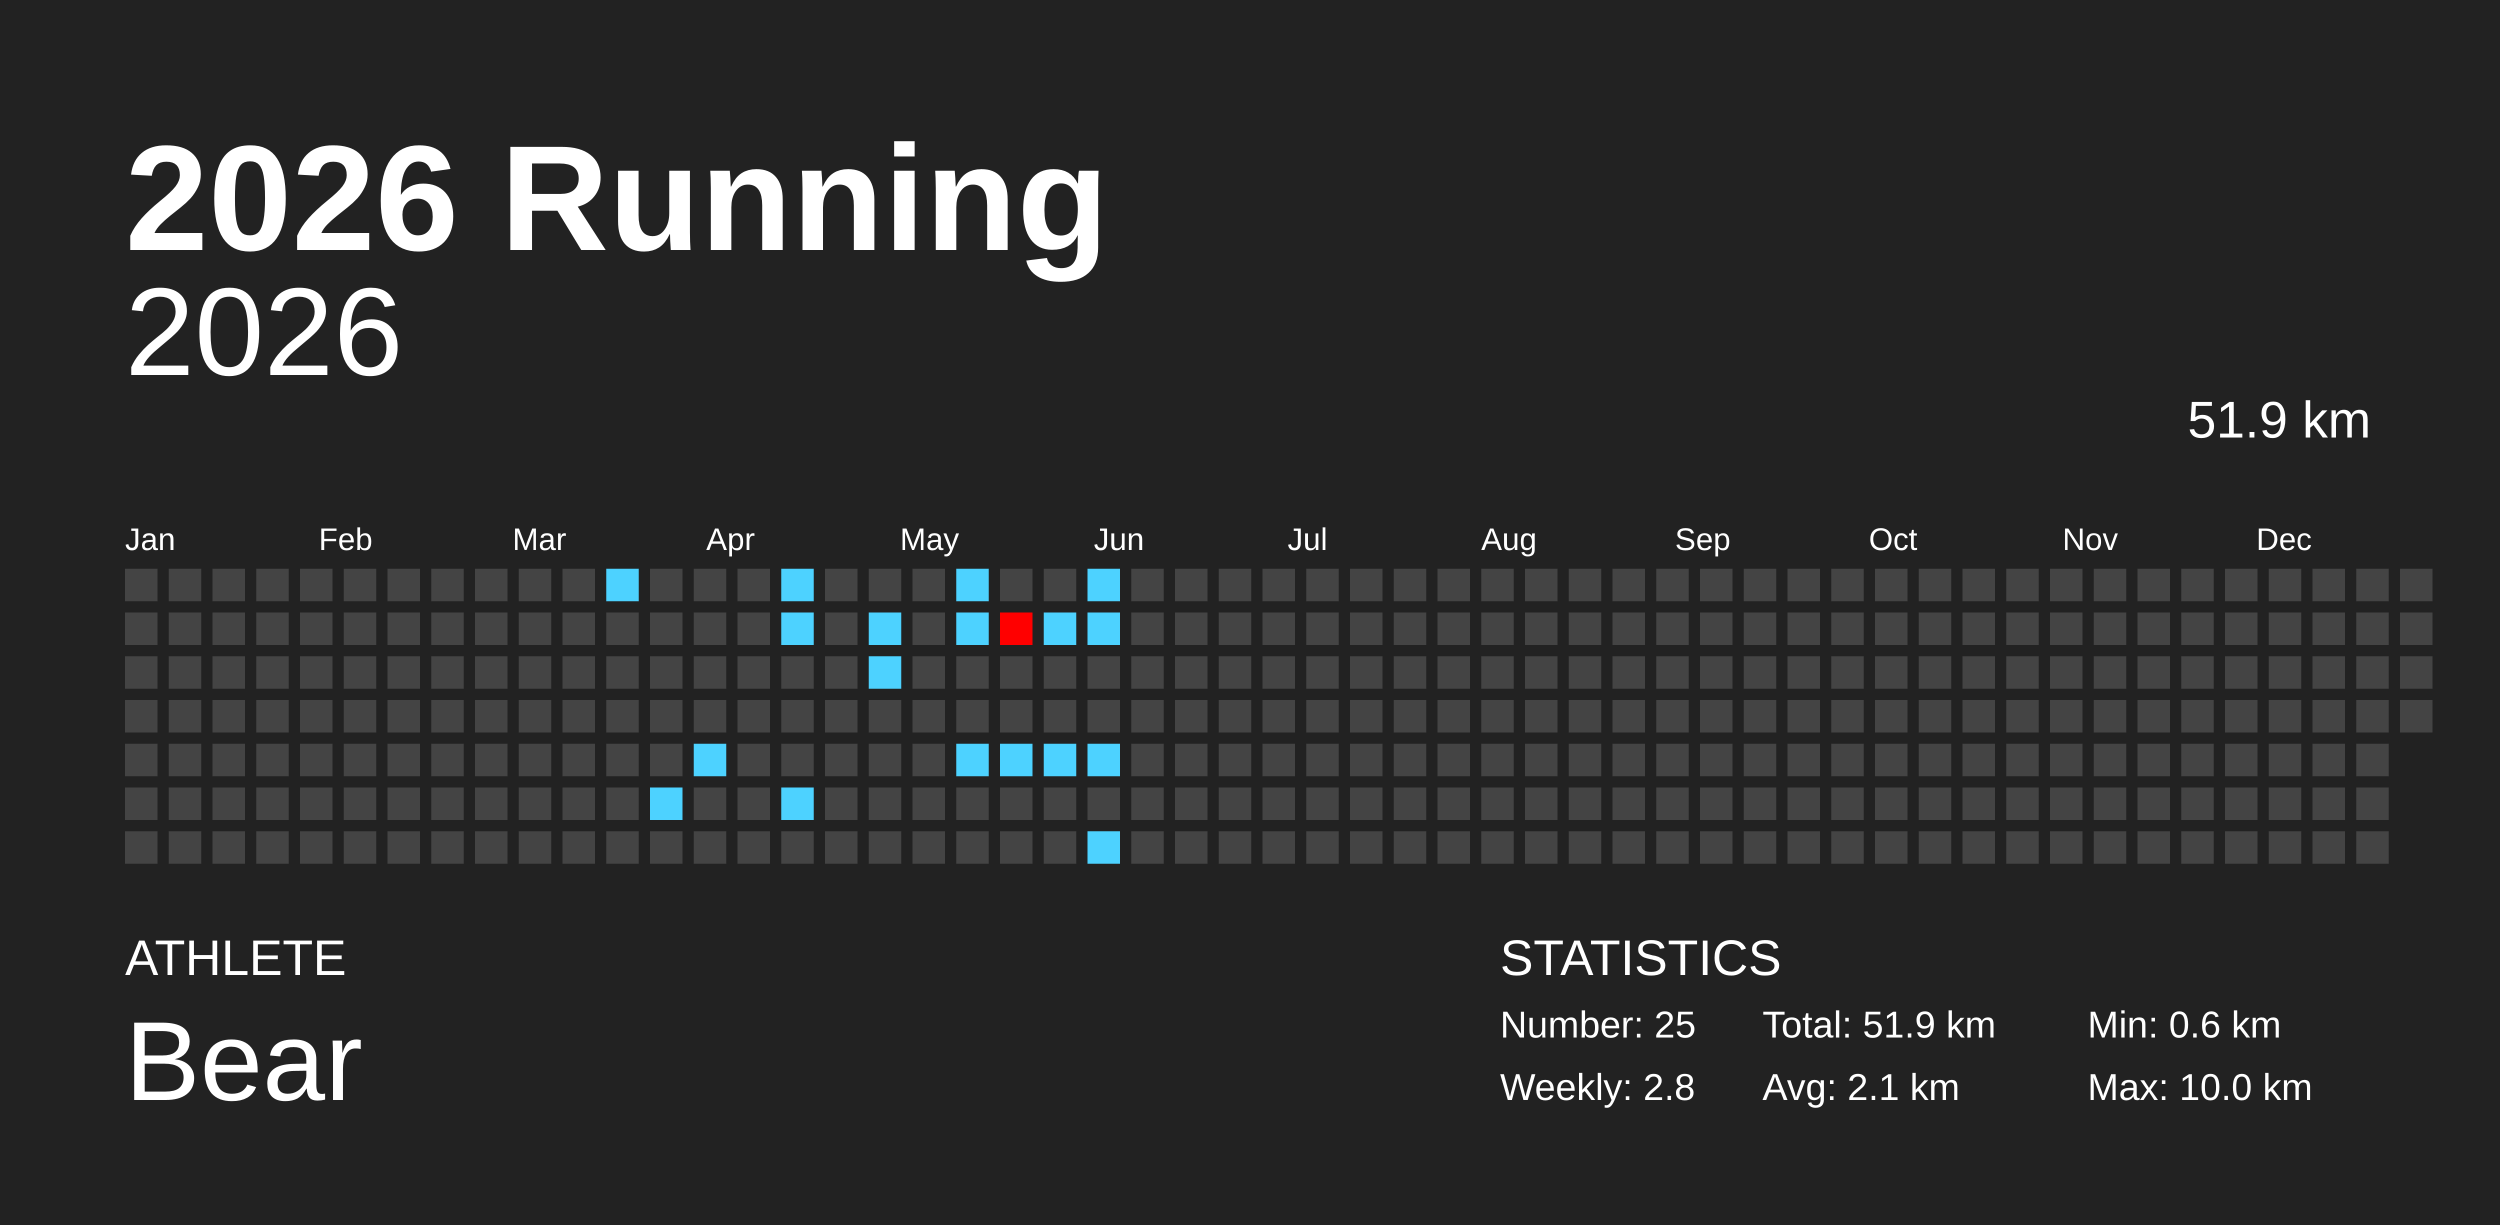
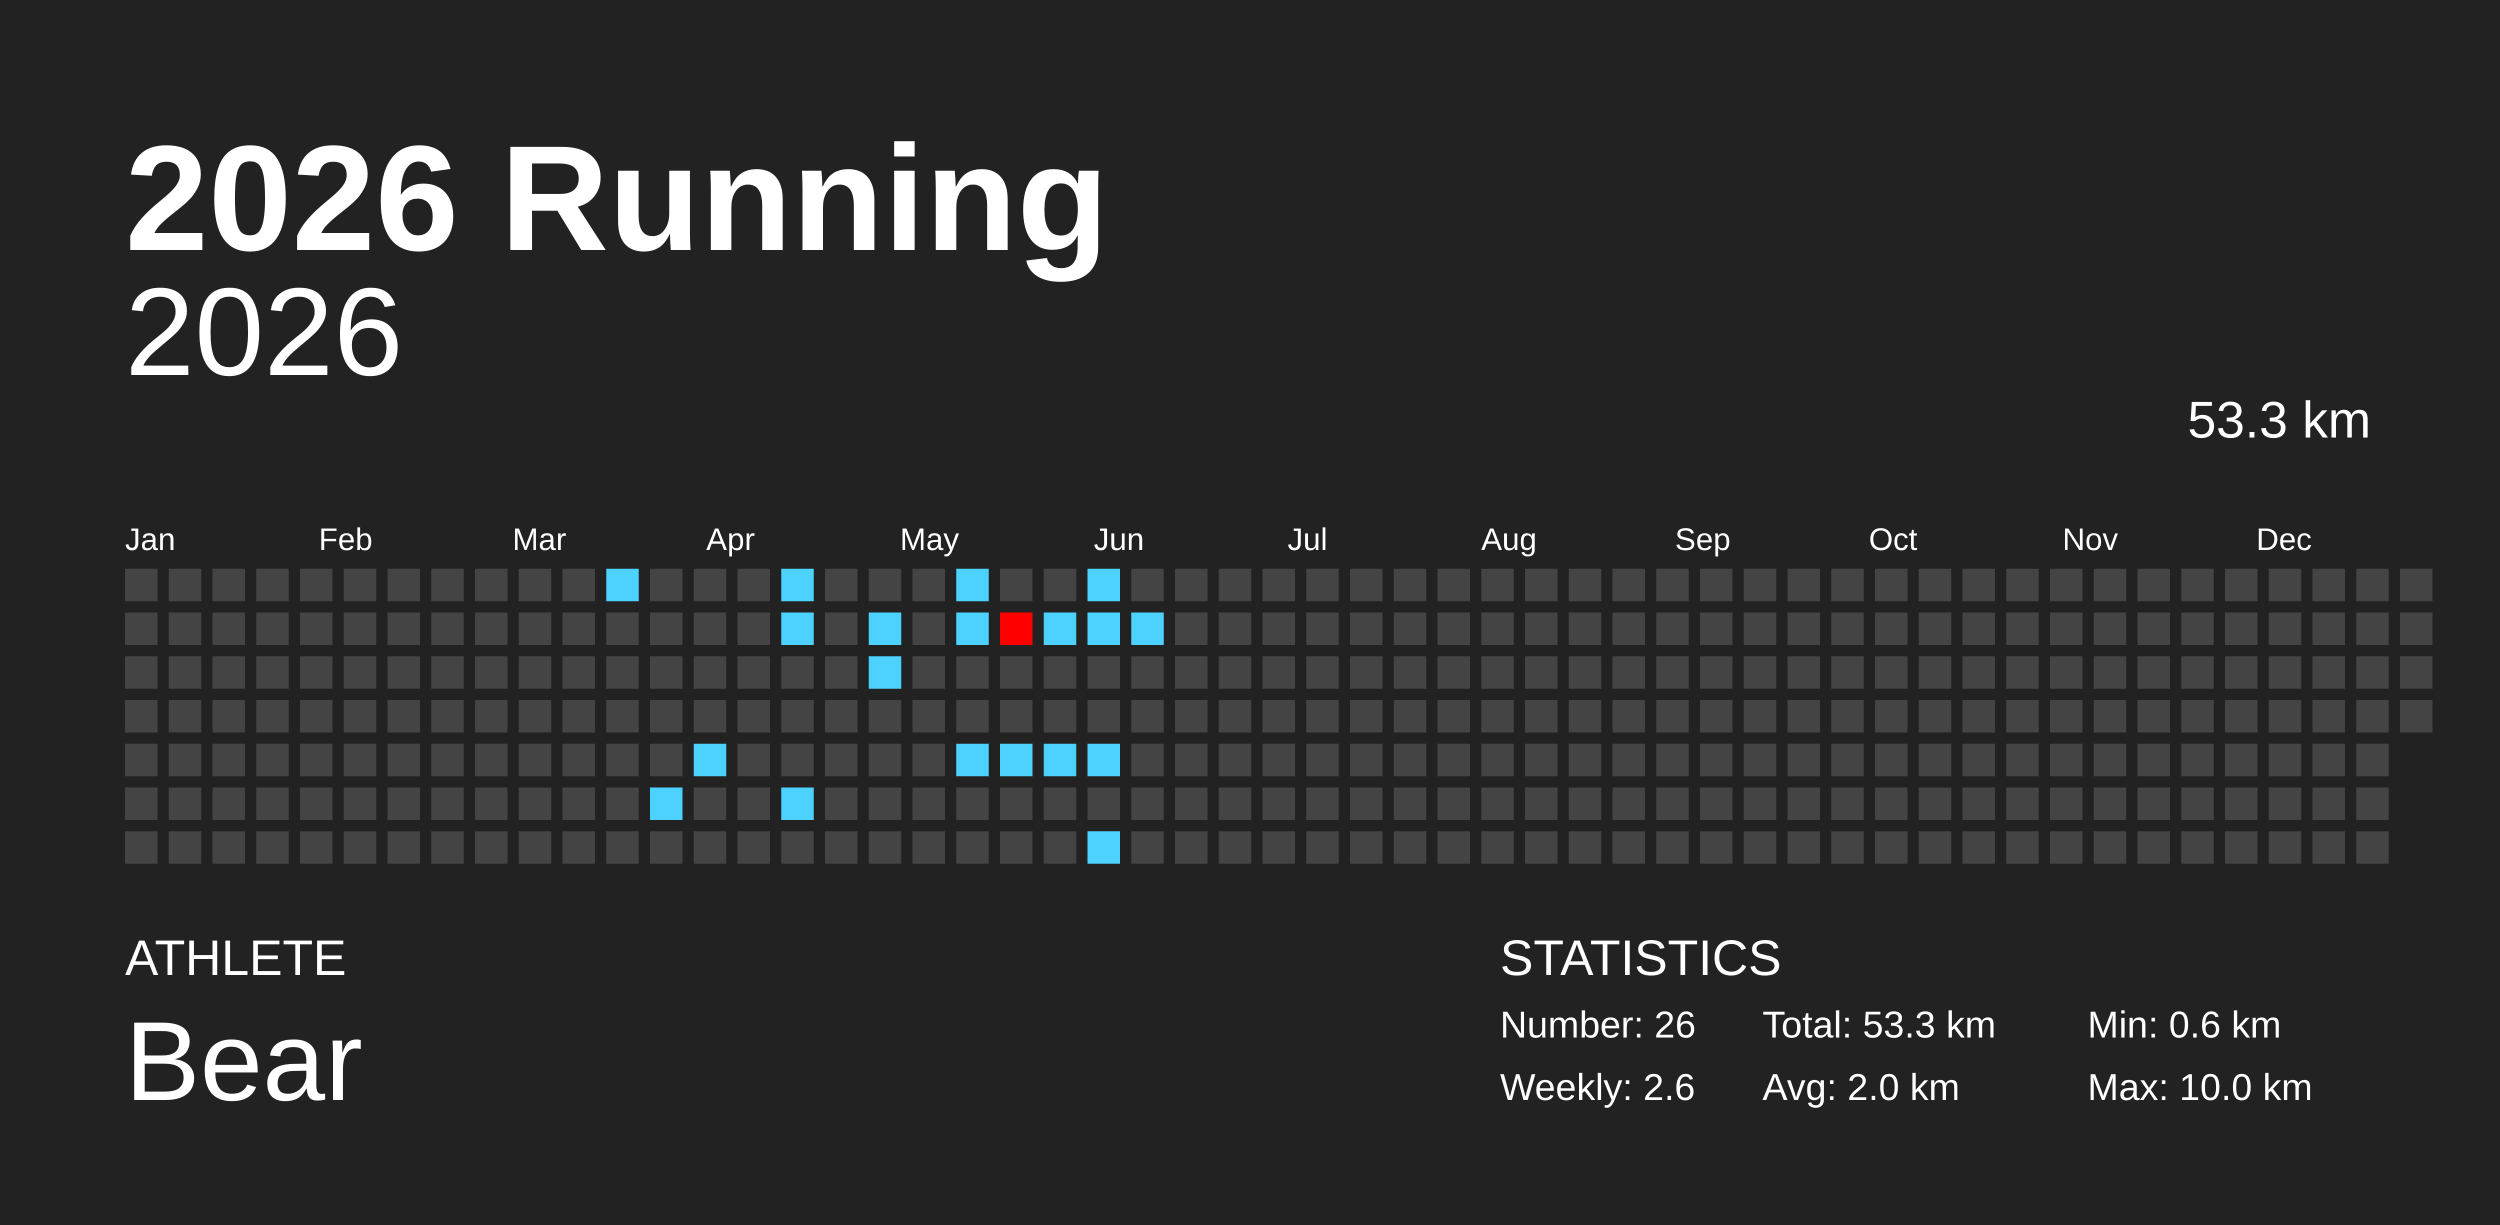
<svg xmlns="http://www.w3.org/2000/svg" baseProfile="full" height="98mm" version="1.1" viewBox="0,0,200,98" width="200mm">
  <defs />
  <rect fill="#222222" height="98" width="200" x="0" y="0" />
  <text fill="#FFFFFF" style="font-size:12px; font-family:Arial; font-weight:bold;" x="10" y="20">2026 Running</text>
  <text fill="#FFFFFF" style="font-size:4px; font-family:Arial" x="10" y="78">ATHLETE</text>
  <text fill="#FFFFFF" style="font-size:9px; font-family:Arial" x="10" y="88">Bear</text>
  <text fill="#FFFFFF" style="font-size:4px; font-family:Arial" x="120" y="78">STATISTICS</text>
-   <text fill="#FFFFFF" style="font-size:3px; font-family:Arial" x="120" y="83">Number: 25</text>
-   <text fill="#FFFFFF" style="font-size:3px; font-family:Arial" x="120" y="88">Weekly: 2.8</text>
-   <text fill="#FFFFFF" style="font-size:3px; font-family:Arial" x="141" y="83">Total: 51.9 km</text>
-   <text fill="#FFFFFF" style="font-size:3px; font-family:Arial" x="141" y="88">Avg: 2.1 km</text>
+   <text fill="#FFFFFF" style="font-size:3px; font-family:Arial" x="120" y="83">Number: 26</text>
+   <text fill="#FFFFFF" style="font-size:3px; font-family:Arial" x="120" y="88">Weekly: 2.6</text>
+   <text fill="#FFFFFF" style="font-size:3px; font-family:Arial" x="141" y="83">Total: 53.3 km</text>
+   <text fill="#FFFFFF" style="font-size:3px; font-family:Arial" x="141" y="88">Avg: 2.0 km</text>
  <text fill="#FFFFFF" style="font-size:3px; font-family:Arial" x="167" y="83">Min: 0.6 km</text>
  <text fill="#FFFFFF" style="font-size:3px; font-family:Arial" x="167" y="88">Max: 10.0 km</text>
  <text alignment-baseline="hanging" fill="#FFFFFF" style="font-size:10.0px; font-family:Arial;" x="10" y="30">2026</text>
-   <text alignment-baseline="hanging" fill="#FFFFFF" style="font-size:4.125px; font-family:Arial;" x="175" y="35">51.9 km</text>
+   <text alignment-baseline="hanging" fill="#FFFFFF" style="font-size:4.125px; font-family:Arial;" x="175" y="35">53.3 km</text>
  <text fill="#FFFFFF" style="font-size:2.5px; font-family:Arial" x="10.0" y="44">Jan</text>
  <text fill="#FFFFFF" style="font-size:2.5px; font-family:Arial" x="25.5" y="44">Feb</text>
  <text fill="#FFFFFF" style="font-size:2.5px; font-family:Arial" x="41.0" y="44">Mar</text>
  <text fill="#FFFFFF" style="font-size:2.5px; font-family:Arial" x="56.5" y="44">Apr</text>
  <text fill="#FFFFFF" style="font-size:2.5px; font-family:Arial" x="72.0" y="44">May</text>
  <text fill="#FFFFFF" style="font-size:2.5px; font-family:Arial" x="87.5" y="44">Jun</text>
  <text fill="#FFFFFF" style="font-size:2.5px; font-family:Arial" x="103.0" y="44">Jul</text>
  <text fill="#FFFFFF" style="font-size:2.5px; font-family:Arial" x="118.5" y="44">Aug</text>
  <text fill="#FFFFFF" style="font-size:2.5px; font-family:Arial" x="134.0" y="44">Sep</text>
  <text fill="#FFFFFF" style="font-size:2.5px; font-family:Arial" x="149.5" y="44">Oct</text>
  <text fill="#FFFFFF" style="font-size:2.5px; font-family:Arial" x="165.0" y="44">Nov</text>
  <text fill="#FFFFFF" style="font-size:2.5px; font-family:Arial" x="180.5" y="44">Dec</text>
  <rect fill="#444444" height="2.6" width="2.6" x="10.0" y="45.5" />
  <rect fill="#444444" height="2.6" width="2.6" x="10.0" y="49.0" />
  <rect fill="#444444" height="2.6" width="2.6" x="10.0" y="52.5" />
  <rect fill="#444444" height="2.6" width="2.6" x="10.0" y="56.0" />
  <rect fill="#444444" height="2.6" width="2.6" x="10.0" y="59.5" />
  <rect fill="#444444" height="2.6" width="2.6" x="10.0" y="63.0" />
  <rect fill="#444444" height="2.6" width="2.6" x="10.0" y="66.5" />
  <rect fill="#444444" height="2.6" width="2.6" x="13.5" y="45.5" />
  <rect fill="#444444" height="2.6" width="2.6" x="13.5" y="49.0" />
  <rect fill="#444444" height="2.6" width="2.6" x="13.5" y="52.5" />
  <rect fill="#444444" height="2.6" width="2.6" x="13.5" y="56.0" />
  <rect fill="#444444" height="2.6" width="2.6" x="13.5" y="59.5" />
  <rect fill="#444444" height="2.6" width="2.6" x="13.5" y="63.0" />
  <rect fill="#444444" height="2.6" width="2.6" x="13.5" y="66.5" />
  <rect fill="#444444" height="2.6" width="2.6" x="17.0" y="45.5" />
  <rect fill="#444444" height="2.6" width="2.6" x="17.0" y="49.0" />
  <rect fill="#444444" height="2.6" width="2.6" x="17.0" y="52.5" />
  <rect fill="#444444" height="2.6" width="2.6" x="17.0" y="56.0" />
  <rect fill="#444444" height="2.6" width="2.6" x="17.0" y="59.5" />
  <rect fill="#444444" height="2.6" width="2.6" x="17.0" y="63.0" />
  <rect fill="#444444" height="2.6" width="2.6" x="17.0" y="66.5" />
  <rect fill="#444444" height="2.6" width="2.6" x="20.5" y="45.5" />
  <rect fill="#444444" height="2.6" width="2.6" x="20.5" y="49.0" />
  <rect fill="#444444" height="2.6" width="2.6" x="20.5" y="52.5" />
  <rect fill="#444444" height="2.6" width="2.6" x="20.5" y="56.0" />
  <rect fill="#444444" height="2.6" width="2.6" x="20.5" y="59.5" />
  <rect fill="#444444" height="2.6" width="2.6" x="20.5" y="63.0" />
  <rect fill="#444444" height="2.6" width="2.6" x="20.5" y="66.5" />
  <rect fill="#444444" height="2.6" width="2.6" x="24.0" y="45.5" />
  <rect fill="#444444" height="2.6" width="2.6" x="24.0" y="49.0" />
  <rect fill="#444444" height="2.6" width="2.6" x="24.0" y="52.5" />
  <rect fill="#444444" height="2.6" width="2.6" x="24.0" y="56.0" />
  <rect fill="#444444" height="2.6" width="2.6" x="24.0" y="59.5" />
  <rect fill="#444444" height="2.6" width="2.6" x="24.0" y="63.0" />
  <rect fill="#444444" height="2.6" width="2.6" x="24.0" y="66.5" />
  <rect fill="#444444" height="2.6" width="2.6" x="27.5" y="45.5" />
  <rect fill="#444444" height="2.6" width="2.6" x="27.5" y="49.0" />
  <rect fill="#444444" height="2.6" width="2.6" x="27.5" y="52.5" />
  <rect fill="#444444" height="2.6" width="2.6" x="27.5" y="56.0" />
  <rect fill="#444444" height="2.6" width="2.6" x="27.5" y="59.5" />
  <rect fill="#444444" height="2.6" width="2.6" x="27.5" y="63.0" />
  <rect fill="#444444" height="2.6" width="2.6" x="27.5" y="66.5" />
  <rect fill="#444444" height="2.6" width="2.6" x="31.0" y="45.5" />
  <rect fill="#444444" height="2.6" width="2.6" x="31.0" y="49.0" />
  <rect fill="#444444" height="2.6" width="2.6" x="31.0" y="52.5" />
  <rect fill="#444444" height="2.6" width="2.6" x="31.0" y="56.0" />
  <rect fill="#444444" height="2.6" width="2.6" x="31.0" y="59.5" />
  <rect fill="#444444" height="2.6" width="2.6" x="31.0" y="63.0" />
  <rect fill="#444444" height="2.6" width="2.6" x="31.0" y="66.5" />
  <rect fill="#444444" height="2.6" width="2.6" x="34.5" y="45.5" />
  <rect fill="#444444" height="2.6" width="2.6" x="34.5" y="49.0" />
  <rect fill="#444444" height="2.6" width="2.6" x="34.5" y="52.5" />
  <rect fill="#444444" height="2.6" width="2.6" x="34.5" y="56.0" />
  <rect fill="#444444" height="2.6" width="2.6" x="34.5" y="59.5" />
  <rect fill="#444444" height="2.6" width="2.6" x="34.5" y="63.0" />
  <rect fill="#444444" height="2.6" width="2.6" x="34.5" y="66.5" />
  <rect fill="#444444" height="2.6" width="2.6" x="38.0" y="45.5" />
  <rect fill="#444444" height="2.6" width="2.6" x="38.0" y="49.0" />
  <rect fill="#444444" height="2.6" width="2.6" x="38.0" y="52.5" />
  <rect fill="#444444" height="2.6" width="2.6" x="38.0" y="56.0" />
  <rect fill="#444444" height="2.6" width="2.6" x="38.0" y="59.5" />
  <rect fill="#444444" height="2.6" width="2.6" x="38.0" y="63.0" />
  <rect fill="#444444" height="2.6" width="2.6" x="38.0" y="66.5" />
  <rect fill="#444444" height="2.6" width="2.6" x="41.5" y="45.5" />
  <rect fill="#444444" height="2.6" width="2.6" x="41.5" y="49.0" />
  <rect fill="#444444" height="2.6" width="2.6" x="41.5" y="52.5" />
  <rect fill="#444444" height="2.6" width="2.6" x="41.5" y="56.0" />
  <rect fill="#444444" height="2.6" width="2.6" x="41.5" y="59.5" />
  <rect fill="#444444" height="2.6" width="2.6" x="41.5" y="63.0" />
  <rect fill="#444444" height="2.6" width="2.6" x="41.5" y="66.5" />
  <rect fill="#444444" height="2.6" width="2.6" x="45.0" y="45.5" />
  <rect fill="#444444" height="2.6" width="2.6" x="45.0" y="49.0" />
  <rect fill="#444444" height="2.6" width="2.6" x="45.0" y="52.5" />
  <rect fill="#444444" height="2.6" width="2.6" x="45.0" y="56.0" />
  <rect fill="#444444" height="2.6" width="2.6" x="45.0" y="59.5" />
  <rect fill="#444444" height="2.6" width="2.6" x="45.0" y="63.0" />
  <rect fill="#444444" height="2.6" width="2.6" x="45.0" y="66.5" />
  <rect fill="#4dd2ff" height="2.6" width="2.6" x="48.5" y="45.5" />
  <rect fill="#444444" height="2.6" width="2.6" x="48.5" y="49.0" />
  <rect fill="#444444" height="2.6" width="2.6" x="48.5" y="52.5" />
  <rect fill="#444444" height="2.6" width="2.6" x="48.5" y="56.0" />
  <rect fill="#444444" height="2.6" width="2.6" x="48.5" y="59.5" />
  <rect fill="#444444" height="2.6" width="2.6" x="48.5" y="63.0" />
  <rect fill="#444444" height="2.6" width="2.6" x="48.5" y="66.5" />
  <rect fill="#444444" height="2.6" width="2.6" x="52.0" y="45.5" />
  <rect fill="#444444" height="2.6" width="2.6" x="52.0" y="49.0" />
  <rect fill="#444444" height="2.6" width="2.6" x="52.0" y="52.5" />
  <rect fill="#444444" height="2.6" width="2.6" x="52.0" y="56.0" />
  <rect fill="#444444" height="2.6" width="2.6" x="52.0" y="59.5" />
  <rect fill="#4dd2ff" height="2.6" width="2.6" x="52.0" y="63.0" />
  <rect fill="#444444" height="2.6" width="2.6" x="52.0" y="66.5" />
  <rect fill="#444444" height="2.6" width="2.6" x="55.5" y="45.5" />
  <rect fill="#444444" height="2.6" width="2.6" x="55.5" y="49.0" />
  <rect fill="#444444" height="2.6" width="2.6" x="55.5" y="52.5" />
  <rect fill="#444444" height="2.6" width="2.6" x="55.5" y="56.0" />
  <rect fill="#4dd2ff" height="2.6" width="2.6" x="55.5" y="59.5" />
  <rect fill="#444444" height="2.6" width="2.6" x="55.5" y="63.0" />
  <rect fill="#444444" height="2.6" width="2.6" x="55.5" y="66.5" />
  <rect fill="#444444" height="2.6" width="2.6" x="59.0" y="45.5" />
  <rect fill="#444444" height="2.6" width="2.6" x="59.0" y="49.0" />
  <rect fill="#444444" height="2.6" width="2.6" x="59.0" y="52.5" />
  <rect fill="#444444" height="2.6" width="2.6" x="59.0" y="56.0" />
  <rect fill="#444444" height="2.6" width="2.6" x="59.0" y="59.5" />
  <rect fill="#444444" height="2.6" width="2.6" x="59.0" y="63.0" />
  <rect fill="#444444" height="2.6" width="2.6" x="59.0" y="66.5" />
  <rect fill="#4dd2ff" height="2.6" width="2.6" x="62.5" y="45.5" />
  <rect fill="#4dd2ff" height="2.6" width="2.6" x="62.5" y="49.0" />
  <rect fill="#444444" height="2.6" width="2.6" x="62.5" y="52.5" />
  <rect fill="#444444" height="2.6" width="2.6" x="62.5" y="56.0" />
  <rect fill="#444444" height="2.6" width="2.6" x="62.5" y="59.5" />
  <rect fill="#4dd2ff" height="2.6" width="2.6" x="62.5" y="63.0" />
  <rect fill="#444444" height="2.6" width="2.6" x="62.5" y="66.5" />
  <rect fill="#444444" height="2.6" width="2.6" x="66.0" y="45.5" />
  <rect fill="#444444" height="2.6" width="2.6" x="66.0" y="49.0" />
  <rect fill="#444444" height="2.6" width="2.6" x="66.0" y="52.5" />
  <rect fill="#444444" height="2.6" width="2.6" x="66.0" y="56.0" />
  <rect fill="#444444" height="2.6" width="2.6" x="66.0" y="59.5" />
  <rect fill="#444444" height="2.6" width="2.6" x="66.0" y="63.0" />
  <rect fill="#444444" height="2.6" width="2.6" x="66.0" y="66.5" />
  <rect fill="#444444" height="2.6" width="2.6" x="69.5" y="45.5" />
  <rect fill="#4dd2ff" height="2.6" width="2.6" x="69.5" y="49.0" />
  <rect fill="#4dd2ff" height="2.6" width="2.6" x="69.5" y="52.5" />
  <rect fill="#444444" height="2.6" width="2.6" x="69.5" y="56.0" />
  <rect fill="#444444" height="2.6" width="2.6" x="69.5" y="59.5" />
  <rect fill="#444444" height="2.6" width="2.6" x="69.5" y="63.0" />
  <rect fill="#444444" height="2.6" width="2.6" x="69.5" y="66.5" />
  <rect fill="#444444" height="2.6" width="2.6" x="73.0" y="45.5" />
  <rect fill="#444444" height="2.6" width="2.6" x="73.0" y="49.0" />
  <rect fill="#444444" height="2.6" width="2.6" x="73.0" y="52.5" />
  <rect fill="#444444" height="2.6" width="2.6" x="73.0" y="56.0" />
  <rect fill="#444444" height="2.6" width="2.6" x="73.0" y="59.5" />
  <rect fill="#444444" height="2.6" width="2.6" x="73.0" y="63.0" />
  <rect fill="#444444" height="2.6" width="2.6" x="73.0" y="66.5" />
  <rect fill="#4dd2ff" height="2.6" width="2.6" x="76.5" y="45.5" />
  <rect fill="#4dd2ff" height="2.6" width="2.6" x="76.5" y="49.0" />
  <rect fill="#444444" height="2.6" width="2.6" x="76.5" y="52.5" />
  <rect fill="#444444" height="2.6" width="2.6" x="76.5" y="56.0" />
  <rect fill="#4dd2ff" height="2.6" width="2.6" x="76.5" y="59.5" />
  <rect fill="#444444" height="2.6" width="2.6" x="76.5" y="63.0" />
  <rect fill="#444444" height="2.6" width="2.6" x="76.5" y="66.5" />
  <rect fill="#444444" height="2.6" width="2.6" x="80.0" y="45.5" />
  <rect fill="#ff0000" height="2.6" width="2.6" x="80.0" y="49.0" />
  <rect fill="#444444" height="2.6" width="2.6" x="80.0" y="52.5" />
  <rect fill="#444444" height="2.6" width="2.6" x="80.0" y="56.0" />
  <rect fill="#4dd2ff" height="2.6" width="2.6" x="80.0" y="59.5" />
  <rect fill="#444444" height="2.6" width="2.6" x="80.0" y="63.0" />
  <rect fill="#444444" height="2.6" width="2.6" x="80.0" y="66.5" />
  <rect fill="#444444" height="2.6" width="2.6" x="83.5" y="45.5" />
  <rect fill="#4dd2ff" height="2.6" width="2.6" x="83.5" y="49.0" />
  <rect fill="#444444" height="2.6" width="2.6" x="83.5" y="52.5" />
  <rect fill="#444444" height="2.6" width="2.6" x="83.5" y="56.0" />
  <rect fill="#4dd2ff" height="2.6" width="2.6" x="83.5" y="59.5" />
  <rect fill="#444444" height="2.6" width="2.6" x="83.5" y="63.0" />
  <rect fill="#444444" height="2.6" width="2.6" x="83.5" y="66.5" />
  <rect fill="#4dd2ff" height="2.6" width="2.6" x="87.0" y="45.5" />
  <rect fill="#4dd2ff" height="2.6" width="2.6" x="87.0" y="49.0" />
  <rect fill="#444444" height="2.6" width="2.6" x="87.0" y="52.5" />
  <rect fill="#444444" height="2.6" width="2.6" x="87.0" y="56.0" />
  <rect fill="#4dd2ff" height="2.6" width="2.6" x="87.0" y="59.5" />
  <rect fill="#444444" height="2.6" width="2.6" x="87.0" y="63.0" />
  <rect fill="#4dd2ff" height="2.6" width="2.6" x="87.0" y="66.5" />
  <rect fill="#444444" height="2.6" width="2.6" x="90.5" y="45.5" />
-   <rect fill="#444444" height="2.6" width="2.6" x="90.5" y="49.0" />
+   <rect fill="#4dd2ff" height="2.6" width="2.6" x="90.5" y="49.0" />
  <rect fill="#444444" height="2.6" width="2.6" x="90.5" y="52.5" />
  <rect fill="#444444" height="2.6" width="2.6" x="90.5" y="56.0" />
  <rect fill="#444444" height="2.6" width="2.6" x="90.5" y="59.5" />
  <rect fill="#444444" height="2.6" width="2.6" x="90.5" y="63.0" />
  <rect fill="#444444" height="2.6" width="2.6" x="90.5" y="66.5" />
  <rect fill="#444444" height="2.6" width="2.6" x="94.0" y="45.5" />
  <rect fill="#444444" height="2.6" width="2.6" x="94.0" y="49.0" />
  <rect fill="#444444" height="2.6" width="2.6" x="94.0" y="52.5" />
  <rect fill="#444444" height="2.6" width="2.6" x="94.0" y="56.0" />
  <rect fill="#444444" height="2.6" width="2.6" x="94.0" y="59.5" />
  <rect fill="#444444" height="2.6" width="2.6" x="94.0" y="63.0" />
  <rect fill="#444444" height="2.6" width="2.6" x="94.0" y="66.5" />
  <rect fill="#444444" height="2.6" width="2.6" x="97.5" y="45.5" />
  <rect fill="#444444" height="2.6" width="2.6" x="97.5" y="49.0" />
  <rect fill="#444444" height="2.6" width="2.6" x="97.5" y="52.5" />
  <rect fill="#444444" height="2.6" width="2.6" x="97.5" y="56.0" />
  <rect fill="#444444" height="2.6" width="2.6" x="97.5" y="59.5" />
  <rect fill="#444444" height="2.6" width="2.6" x="97.5" y="63.0" />
  <rect fill="#444444" height="2.6" width="2.6" x="97.5" y="66.5" />
  <rect fill="#444444" height="2.6" width="2.6" x="101.0" y="45.5" />
  <rect fill="#444444" height="2.6" width="2.6" x="101.0" y="49.0" />
  <rect fill="#444444" height="2.6" width="2.6" x="101.0" y="52.5" />
  <rect fill="#444444" height="2.6" width="2.6" x="101.0" y="56.0" />
  <rect fill="#444444" height="2.6" width="2.6" x="101.0" y="59.5" />
  <rect fill="#444444" height="2.6" width="2.6" x="101.0" y="63.0" />
  <rect fill="#444444" height="2.6" width="2.6" x="101.0" y="66.5" />
  <rect fill="#444444" height="2.6" width="2.6" x="104.5" y="45.5" />
  <rect fill="#444444" height="2.6" width="2.6" x="104.5" y="49.0" />
  <rect fill="#444444" height="2.6" width="2.6" x="104.5" y="52.5" />
  <rect fill="#444444" height="2.6" width="2.6" x="104.5" y="56.0" />
  <rect fill="#444444" height="2.6" width="2.6" x="104.5" y="59.5" />
  <rect fill="#444444" height="2.6" width="2.6" x="104.5" y="63.0" />
  <rect fill="#444444" height="2.6" width="2.6" x="104.5" y="66.5" />
  <rect fill="#444444" height="2.6" width="2.6" x="108.0" y="45.5" />
  <rect fill="#444444" height="2.6" width="2.6" x="108.0" y="49.0" />
  <rect fill="#444444" height="2.6" width="2.6" x="108.0" y="52.5" />
  <rect fill="#444444" height="2.6" width="2.6" x="108.0" y="56.0" />
  <rect fill="#444444" height="2.6" width="2.6" x="108.0" y="59.5" />
  <rect fill="#444444" height="2.6" width="2.6" x="108.0" y="63.0" />
  <rect fill="#444444" height="2.6" width="2.6" x="108.0" y="66.5" />
  <rect fill="#444444" height="2.6" width="2.6" x="111.5" y="45.5" />
  <rect fill="#444444" height="2.6" width="2.6" x="111.5" y="49.0" />
  <rect fill="#444444" height="2.6" width="2.6" x="111.5" y="52.5" />
  <rect fill="#444444" height="2.6" width="2.6" x="111.5" y="56.0" />
  <rect fill="#444444" height="2.6" width="2.6" x="111.5" y="59.5" />
  <rect fill="#444444" height="2.6" width="2.6" x="111.5" y="63.0" />
  <rect fill="#444444" height="2.6" width="2.6" x="111.5" y="66.5" />
  <rect fill="#444444" height="2.6" width="2.6" x="115.0" y="45.5" />
  <rect fill="#444444" height="2.6" width="2.6" x="115.0" y="49.0" />
  <rect fill="#444444" height="2.6" width="2.6" x="115.0" y="52.5" />
  <rect fill="#444444" height="2.6" width="2.6" x="115.0" y="56.0" />
  <rect fill="#444444" height="2.6" width="2.6" x="115.0" y="59.5" />
  <rect fill="#444444" height="2.6" width="2.6" x="115.0" y="63.0" />
  <rect fill="#444444" height="2.6" width="2.6" x="115.0" y="66.5" />
  <rect fill="#444444" height="2.6" width="2.6" x="118.5" y="45.5" />
  <rect fill="#444444" height="2.6" width="2.6" x="118.5" y="49.0" />
  <rect fill="#444444" height="2.6" width="2.6" x="118.5" y="52.5" />
  <rect fill="#444444" height="2.6" width="2.6" x="118.5" y="56.0" />
  <rect fill="#444444" height="2.6" width="2.6" x="118.5" y="59.5" />
  <rect fill="#444444" height="2.6" width="2.6" x="118.5" y="63.0" />
  <rect fill="#444444" height="2.6" width="2.6" x="118.5" y="66.5" />
  <rect fill="#444444" height="2.6" width="2.6" x="122.0" y="45.5" />
  <rect fill="#444444" height="2.6" width="2.6" x="122.0" y="49.0" />
  <rect fill="#444444" height="2.6" width="2.6" x="122.0" y="52.5" />
  <rect fill="#444444" height="2.6" width="2.6" x="122.0" y="56.0" />
  <rect fill="#444444" height="2.6" width="2.6" x="122.0" y="59.5" />
  <rect fill="#444444" height="2.6" width="2.6" x="122.0" y="63.0" />
  <rect fill="#444444" height="2.6" width="2.6" x="122.0" y="66.5" />
  <rect fill="#444444" height="2.6" width="2.6" x="125.5" y="45.5" />
  <rect fill="#444444" height="2.6" width="2.6" x="125.5" y="49.0" />
  <rect fill="#444444" height="2.6" width="2.6" x="125.5" y="52.5" />
  <rect fill="#444444" height="2.6" width="2.6" x="125.5" y="56.0" />
  <rect fill="#444444" height="2.6" width="2.6" x="125.5" y="59.5" />
  <rect fill="#444444" height="2.6" width="2.6" x="125.5" y="63.0" />
  <rect fill="#444444" height="2.6" width="2.6" x="125.5" y="66.5" />
  <rect fill="#444444" height="2.6" width="2.6" x="129.0" y="45.5" />
  <rect fill="#444444" height="2.6" width="2.6" x="129.0" y="49.0" />
  <rect fill="#444444" height="2.6" width="2.6" x="129.0" y="52.5" />
  <rect fill="#444444" height="2.6" width="2.6" x="129.0" y="56.0" />
  <rect fill="#444444" height="2.6" width="2.6" x="129.0" y="59.5" />
  <rect fill="#444444" height="2.6" width="2.6" x="129.0" y="63.0" />
  <rect fill="#444444" height="2.6" width="2.6" x="129.0" y="66.5" />
  <rect fill="#444444" height="2.6" width="2.6" x="132.5" y="45.5" />
  <rect fill="#444444" height="2.6" width="2.6" x="132.5" y="49.0" />
  <rect fill="#444444" height="2.6" width="2.6" x="132.5" y="52.5" />
  <rect fill="#444444" height="2.6" width="2.6" x="132.5" y="56.0" />
  <rect fill="#444444" height="2.6" width="2.6" x="132.5" y="59.5" />
  <rect fill="#444444" height="2.6" width="2.6" x="132.5" y="63.0" />
  <rect fill="#444444" height="2.6" width="2.6" x="132.5" y="66.5" />
  <rect fill="#444444" height="2.6" width="2.6" x="136.0" y="45.5" />
  <rect fill="#444444" height="2.6" width="2.6" x="136.0" y="49.0" />
  <rect fill="#444444" height="2.6" width="2.6" x="136.0" y="52.5" />
  <rect fill="#444444" height="2.6" width="2.6" x="136.0" y="56.0" />
  <rect fill="#444444" height="2.6" width="2.6" x="136.0" y="59.5" />
  <rect fill="#444444" height="2.6" width="2.6" x="136.0" y="63.0" />
  <rect fill="#444444" height="2.6" width="2.6" x="136.0" y="66.5" />
  <rect fill="#444444" height="2.6" width="2.6" x="139.5" y="45.5" />
  <rect fill="#444444" height="2.6" width="2.6" x="139.5" y="49.0" />
  <rect fill="#444444" height="2.6" width="2.6" x="139.5" y="52.5" />
  <rect fill="#444444" height="2.6" width="2.6" x="139.5" y="56.0" />
  <rect fill="#444444" height="2.6" width="2.6" x="139.5" y="59.5" />
  <rect fill="#444444" height="2.6" width="2.6" x="139.5" y="63.0" />
  <rect fill="#444444" height="2.6" width="2.6" x="139.5" y="66.5" />
  <rect fill="#444444" height="2.6" width="2.6" x="143.0" y="45.5" />
  <rect fill="#444444" height="2.6" width="2.6" x="143.0" y="49.0" />
  <rect fill="#444444" height="2.6" width="2.6" x="143.0" y="52.5" />
  <rect fill="#444444" height="2.6" width="2.6" x="143.0" y="56.0" />
  <rect fill="#444444" height="2.6" width="2.6" x="143.0" y="59.5" />
  <rect fill="#444444" height="2.6" width="2.6" x="143.0" y="63.0" />
  <rect fill="#444444" height="2.6" width="2.6" x="143.0" y="66.5" />
  <rect fill="#444444" height="2.6" width="2.6" x="146.5" y="45.5" />
  <rect fill="#444444" height="2.6" width="2.6" x="146.5" y="49.0" />
  <rect fill="#444444" height="2.6" width="2.6" x="146.5" y="52.5" />
  <rect fill="#444444" height="2.6" width="2.6" x="146.5" y="56.0" />
  <rect fill="#444444" height="2.6" width="2.6" x="146.5" y="59.5" />
  <rect fill="#444444" height="2.6" width="2.6" x="146.5" y="63.0" />
  <rect fill="#444444" height="2.6" width="2.6" x="146.5" y="66.5" />
  <rect fill="#444444" height="2.6" width="2.6" x="150.0" y="45.5" />
  <rect fill="#444444" height="2.6" width="2.6" x="150.0" y="49.0" />
  <rect fill="#444444" height="2.6" width="2.6" x="150.0" y="52.5" />
  <rect fill="#444444" height="2.6" width="2.6" x="150.0" y="56.0" />
  <rect fill="#444444" height="2.6" width="2.6" x="150.0" y="59.5" />
  <rect fill="#444444" height="2.6" width="2.6" x="150.0" y="63.0" />
  <rect fill="#444444" height="2.6" width="2.6" x="150.0" y="66.5" />
  <rect fill="#444444" height="2.6" width="2.6" x="153.5" y="45.5" />
  <rect fill="#444444" height="2.6" width="2.6" x="153.5" y="49.0" />
  <rect fill="#444444" height="2.6" width="2.6" x="153.5" y="52.5" />
  <rect fill="#444444" height="2.6" width="2.6" x="153.5" y="56.0" />
  <rect fill="#444444" height="2.6" width="2.6" x="153.5" y="59.5" />
  <rect fill="#444444" height="2.6" width="2.6" x="153.5" y="63.0" />
  <rect fill="#444444" height="2.6" width="2.6" x="153.5" y="66.5" />
  <rect fill="#444444" height="2.6" width="2.6" x="157.0" y="45.5" />
  <rect fill="#444444" height="2.6" width="2.6" x="157.0" y="49.0" />
  <rect fill="#444444" height="2.6" width="2.6" x="157.0" y="52.5" />
  <rect fill="#444444" height="2.6" width="2.6" x="157.0" y="56.0" />
  <rect fill="#444444" height="2.6" width="2.6" x="157.0" y="59.5" />
  <rect fill="#444444" height="2.6" width="2.6" x="157.0" y="63.0" />
  <rect fill="#444444" height="2.6" width="2.6" x="157.0" y="66.5" />
  <rect fill="#444444" height="2.6" width="2.6" x="160.5" y="45.5" />
  <rect fill="#444444" height="2.6" width="2.6" x="160.5" y="49.0" />
  <rect fill="#444444" height="2.6" width="2.6" x="160.5" y="52.5" />
  <rect fill="#444444" height="2.6" width="2.6" x="160.5" y="56.0" />
  <rect fill="#444444" height="2.6" width="2.6" x="160.5" y="59.5" />
  <rect fill="#444444" height="2.6" width="2.6" x="160.5" y="63.0" />
  <rect fill="#444444" height="2.6" width="2.6" x="160.5" y="66.5" />
  <rect fill="#444444" height="2.6" width="2.6" x="164.0" y="45.5" />
  <rect fill="#444444" height="2.6" width="2.6" x="164.0" y="49.0" />
  <rect fill="#444444" height="2.6" width="2.6" x="164.0" y="52.5" />
  <rect fill="#444444" height="2.6" width="2.6" x="164.0" y="56.0" />
  <rect fill="#444444" height="2.6" width="2.6" x="164.0" y="59.5" />
  <rect fill="#444444" height="2.6" width="2.6" x="164.0" y="63.0" />
  <rect fill="#444444" height="2.6" width="2.6" x="164.0" y="66.5" />
  <rect fill="#444444" height="2.6" width="2.6" x="167.5" y="45.5" />
  <rect fill="#444444" height="2.6" width="2.6" x="167.5" y="49.0" />
  <rect fill="#444444" height="2.6" width="2.6" x="167.5" y="52.5" />
  <rect fill="#444444" height="2.6" width="2.6" x="167.5" y="56.0" />
  <rect fill="#444444" height="2.6" width="2.6" x="167.5" y="59.5" />
  <rect fill="#444444" height="2.6" width="2.6" x="167.5" y="63.0" />
  <rect fill="#444444" height="2.6" width="2.6" x="167.5" y="66.5" />
  <rect fill="#444444" height="2.6" width="2.6" x="171.0" y="45.5" />
  <rect fill="#444444" height="2.6" width="2.6" x="171.0" y="49.0" />
  <rect fill="#444444" height="2.6" width="2.6" x="171.0" y="52.5" />
  <rect fill="#444444" height="2.6" width="2.6" x="171.0" y="56.0" />
  <rect fill="#444444" height="2.6" width="2.6" x="171.0" y="59.5" />
  <rect fill="#444444" height="2.6" width="2.6" x="171.0" y="63.0" />
  <rect fill="#444444" height="2.6" width="2.6" x="171.0" y="66.5" />
  <rect fill="#444444" height="2.6" width="2.6" x="174.5" y="45.5" />
  <rect fill="#444444" height="2.6" width="2.6" x="174.5" y="49.0" />
  <rect fill="#444444" height="2.6" width="2.6" x="174.5" y="52.5" />
  <rect fill="#444444" height="2.6" width="2.6" x="174.5" y="56.0" />
  <rect fill="#444444" height="2.6" width="2.6" x="174.5" y="59.5" />
  <rect fill="#444444" height="2.6" width="2.6" x="174.5" y="63.0" />
  <rect fill="#444444" height="2.6" width="2.6" x="174.5" y="66.5" />
  <rect fill="#444444" height="2.6" width="2.6" x="178.0" y="45.5" />
  <rect fill="#444444" height="2.6" width="2.6" x="178.0" y="49.0" />
  <rect fill="#444444" height="2.6" width="2.6" x="178.0" y="52.5" />
  <rect fill="#444444" height="2.6" width="2.6" x="178.0" y="56.0" />
  <rect fill="#444444" height="2.6" width="2.6" x="178.0" y="59.5" />
  <rect fill="#444444" height="2.6" width="2.6" x="178.0" y="63.0" />
  <rect fill="#444444" height="2.6" width="2.6" x="178.0" y="66.5" />
  <rect fill="#444444" height="2.6" width="2.6" x="181.5" y="45.5" />
  <rect fill="#444444" height="2.6" width="2.6" x="181.5" y="49.0" />
  <rect fill="#444444" height="2.6" width="2.6" x="181.5" y="52.5" />
  <rect fill="#444444" height="2.6" width="2.6" x="181.5" y="56.0" />
  <rect fill="#444444" height="2.6" width="2.6" x="181.5" y="59.5" />
  <rect fill="#444444" height="2.6" width="2.6" x="181.5" y="63.0" />
  <rect fill="#444444" height="2.6" width="2.6" x="181.5" y="66.5" />
  <rect fill="#444444" height="2.6" width="2.6" x="185.0" y="45.5" />
  <rect fill="#444444" height="2.6" width="2.6" x="185.0" y="49.0" />
  <rect fill="#444444" height="2.6" width="2.6" x="185.0" y="52.5" />
  <rect fill="#444444" height="2.6" width="2.6" x="185.0" y="56.0" />
  <rect fill="#444444" height="2.6" width="2.6" x="185.0" y="59.5" />
  <rect fill="#444444" height="2.6" width="2.6" x="185.0" y="63.0" />
  <rect fill="#444444" height="2.6" width="2.6" x="185.0" y="66.5" />
  <rect fill="#444444" height="2.6" width="2.6" x="188.5" y="45.5" />
  <rect fill="#444444" height="2.6" width="2.6" x="188.5" y="49.0" />
  <rect fill="#444444" height="2.6" width="2.6" x="188.5" y="52.5" />
  <rect fill="#444444" height="2.6" width="2.6" x="188.5" y="56.0" />
  <rect fill="#444444" height="2.6" width="2.6" x="188.5" y="59.5" />
  <rect fill="#444444" height="2.6" width="2.6" x="188.5" y="63.0" />
  <rect fill="#444444" height="2.6" width="2.6" x="188.5" y="66.5" />
  <rect fill="#444444" height="2.6" width="2.6" x="192.0" y="45.5" />
  <rect fill="#444444" height="2.6" width="2.6" x="192.0" y="49.0" />
  <rect fill="#444444" height="2.6" width="2.6" x="192.0" y="52.5" />
  <rect fill="#444444" height="2.6" width="2.6" x="192.0" y="56.0" />
</svg>
